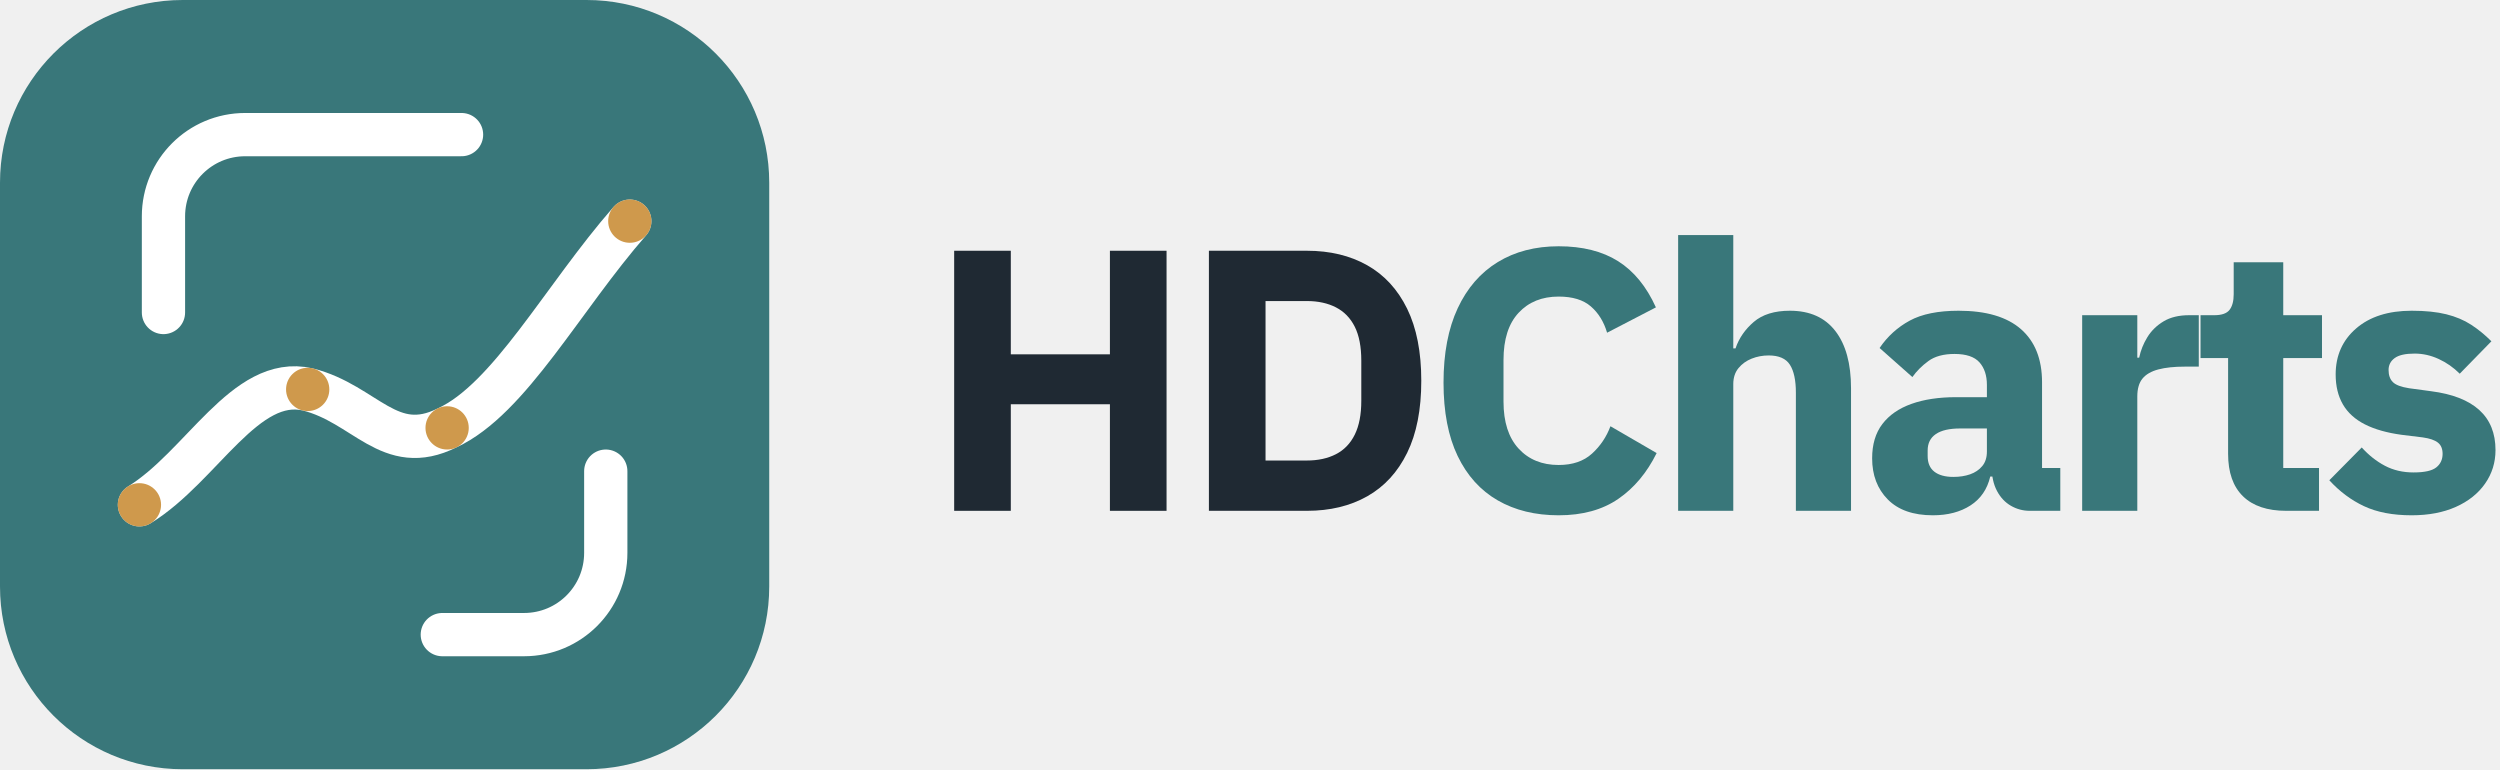
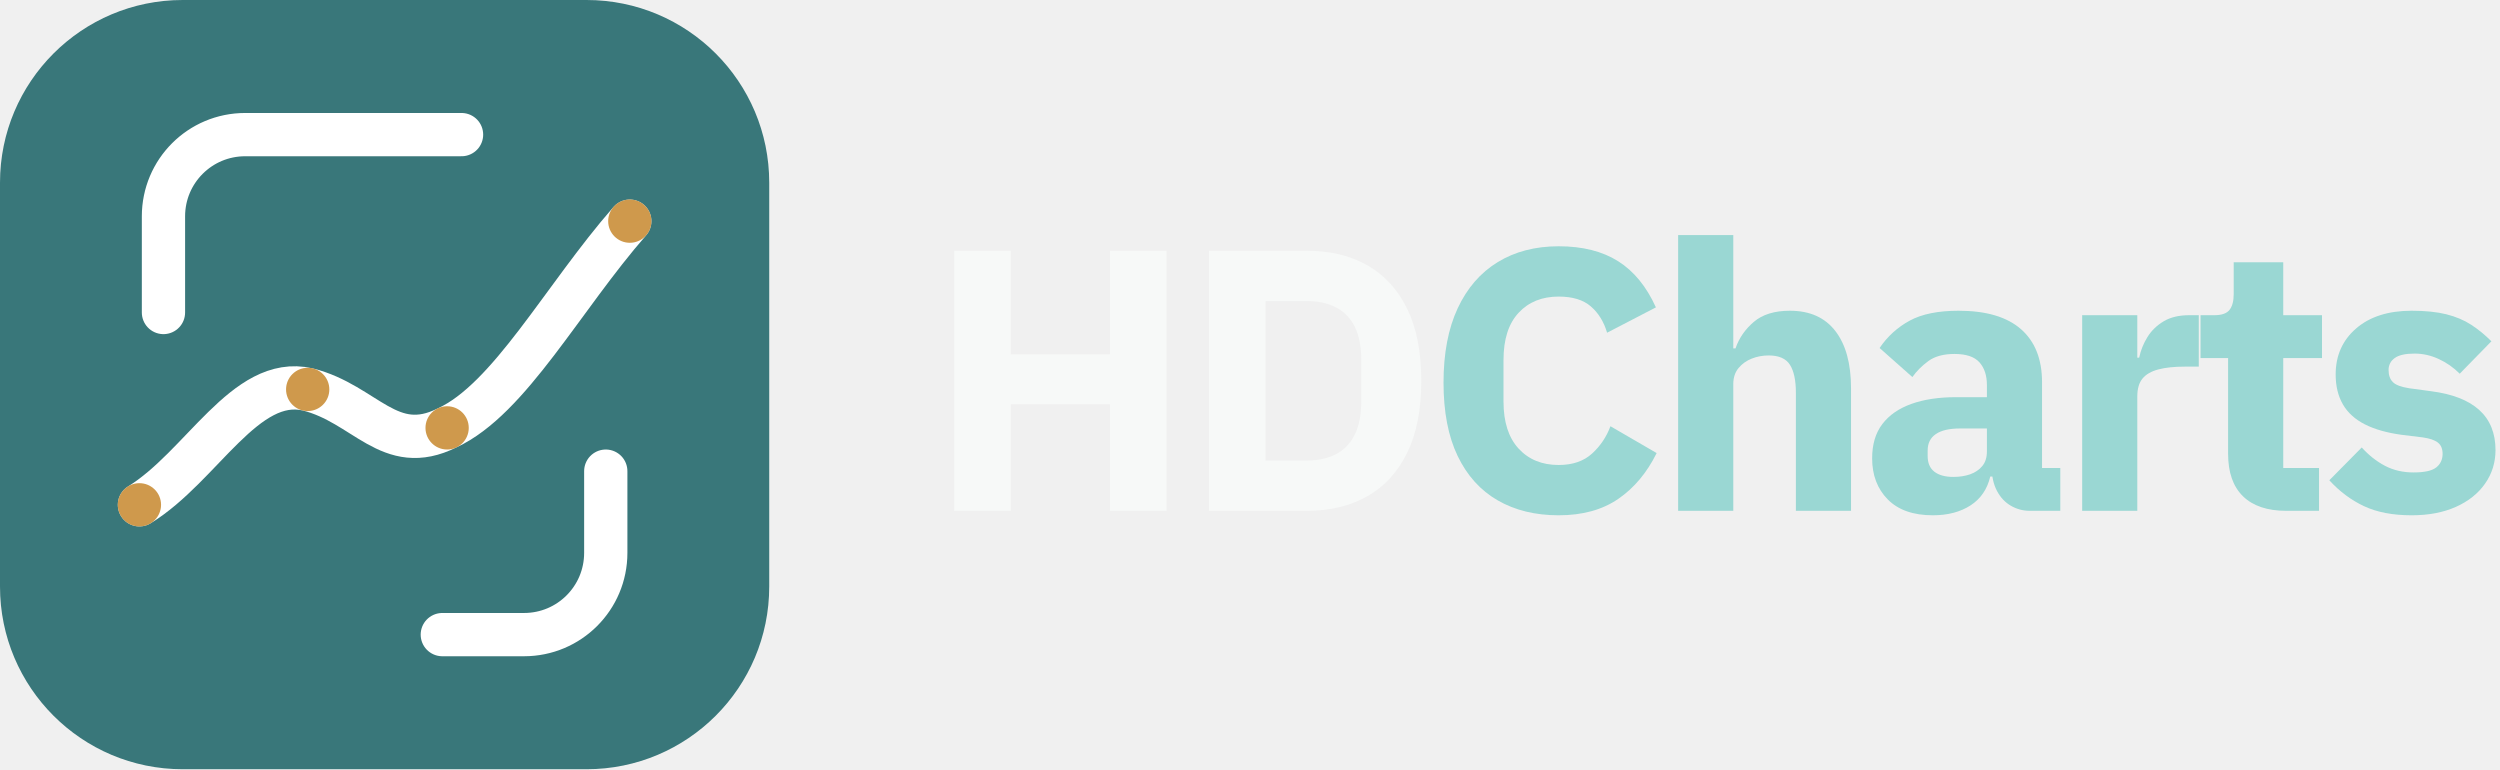
<svg xmlns="http://www.w3.org/2000/svg" width="416" height="128" viewBox="0 16 416 128" role="img" aria-labelledby="title desc">
  <style>
-     .wordmark-primary { fill: #1F2933; }
-     .wordmark-brand { fill: #39777A; }
- 
-     @media (prefers-color-scheme: dark) {
-       .wordmark-primary { fill: #F7F9F8; }
-       .wordmark-brand { fill: #9AD7D3; }
-     }
+     .wordmark-primary { fill: #F7F9F8; }
+     .wordmark-brand { fill: #9AD7D3; }
  </style>
  <g transform="translate(0 16) scale(0.8)">
    <rect width="160" height="160" rx="38" fill="#39777A" />
    <path d="M34 65V45c0-9.4 7.6-17 17-17h45M126 98v17c0 9.4-7.6 17-17 17H92" fill="none" stroke="#FFFFFF" stroke-width="9" stroke-linecap="round" />
    <path d="M29 105c13-8 22-27 35-24 12 3 17 14 29 8 13-6 24-27 38-43" fill="none" stroke="#FFFFFF" stroke-width="9" stroke-linecap="round" stroke-linejoin="round" />
    <g fill="#C7892F" opacity="0.86">
      <circle cx="29" cy="105" r="4.5" />
      <circle cx="64" cy="81" r="4.5" />
      <circle cx="93" cy="89" r="4.5" />
      <circle cx="131" cy="46" r="4.5" />
    </g>
  </g>
  <path class="wordmark-primary" d="M495 0V286H229V0H77V698H229V420H495V698H647V0Z" transform="translate(154 101) scale(0.062 -0.062)" />
  <path class="wordmark-primary" d="M77 0V698H340Q433 698 502 659Q571 620 609 542.5Q647 465 647 349Q647 233 609 155.5Q571 78 502 39Q433 0 340 0ZM229 135H340Q385 135 418 152Q451 169 468.5 204.5Q486 240 486 295V403Q486 459 468.5 494Q451 529 418 546Q385 563 340 563H229Z" transform="translate(196.388 101) scale(0.062 -0.062)" />
  <path class="wordmark-brand" d="M359 -12Q265 -12 195.5 28Q126 68 88 147Q50 226 50 344Q50 462 88 543.5Q126 625 195.5 667.5Q265 710 359 710Q455 710 518.5 670Q582 630 620 546L489 478Q476 522 445.5 548.5Q415 575 359 575Q292 575 251.5 531.5Q211 488 211 405V293Q211 211 251.5 167Q292 123 359 123Q415 123 448.5 153.5Q482 184 498 227L622 155Q583 76 519 32Q455 -12 359 -12Z" transform="translate(237.102 101) scale(0.062 -0.062)" />
  <path class="wordmark-brand" d="M69 0V740H217V436H223Q237 477 272 507Q307 537 369 537Q449 537 491 482.5Q533 428 533 329V0H385V317Q385 367 369 392Q353 417 312 417Q288 417 266.5 408.5Q245 400 231 383Q217 366 217 340V0Z" transform="translate(274.964 101) scale(0.062 -0.062)" />
  <path class="wordmark-brand" d="M539 0H457Q430 0 406.5 13.5Q383 27 369 53.5Q355 80 355 117V130L387 92H351Q339 41 298 14.5Q257 -12 197 -12Q118 -12 76 30.5Q34 73 34 141Q34 197 61.5 233Q89 269 139.5 287Q190 305 259 305H342V338Q342 376 322 398.5Q302 421 255 421Q211 421 185 402Q159 383 142 359L54 437Q86 484 135 510.5Q184 537 266 537Q377 537 433.5 487.5Q490 438 490 345V115H539ZM342 221H270Q227 221 205 206Q183 191 183 162V147Q183 119 201 105Q219 91 252 91Q277 91 297 98Q317 105 329.5 120Q342 135 342 159Z" transform="translate(309.416 101) scale(0.062 -0.062)" />
  <path class="wordmark-brand" d="M217 0H69V525H217V411H222Q228 440 244 466Q260 492 287.5 508.5Q315 525 356 525H382V387H345Q302 387 273.5 379.5Q245 372 231 355Q217 338 217 307Z" transform="translate(342.194 101) scale(0.062 -0.062)" />
  <path class="wordmark-brand" d="M341 0H253Q177 0 137 39Q97 78 97 153V410H23V525H60Q90 525 101 539.5Q112 554 112 581V667H245V525H349V410H245V115H341Z" transform="translate(364.742 101) scale(0.062 -0.062)" />
  <path class="wordmark-brand" d="M247 -12Q171 -12 119 12.5Q67 37 26 82L113 170Q141 139 175 121Q209 103 252 103Q296 103 313 116.5Q330 130 330 153Q330 173 317.5 183Q305 193 277 197L220 204Q161 212 121.5 232Q82 252 62.5 285.5Q43 319 43 366Q43 442 98 489.5Q153 537 247 537Q302 537 340 527.5Q378 518 406.5 499.5Q435 481 461 455L376 368Q351 393 319.5 407.5Q288 422 255 422Q218 422 201.5 410Q185 398 185 378Q185 357 196.5 345.5Q208 334 240 329L299 321Q385 310 428.5 270.5Q472 231 472 163Q472 113 444 73Q416 33 365.5 10.5Q315 -12 247 -12Z" transform="translate(385.988 101) scale(0.062 -0.062)" />
</svg>
